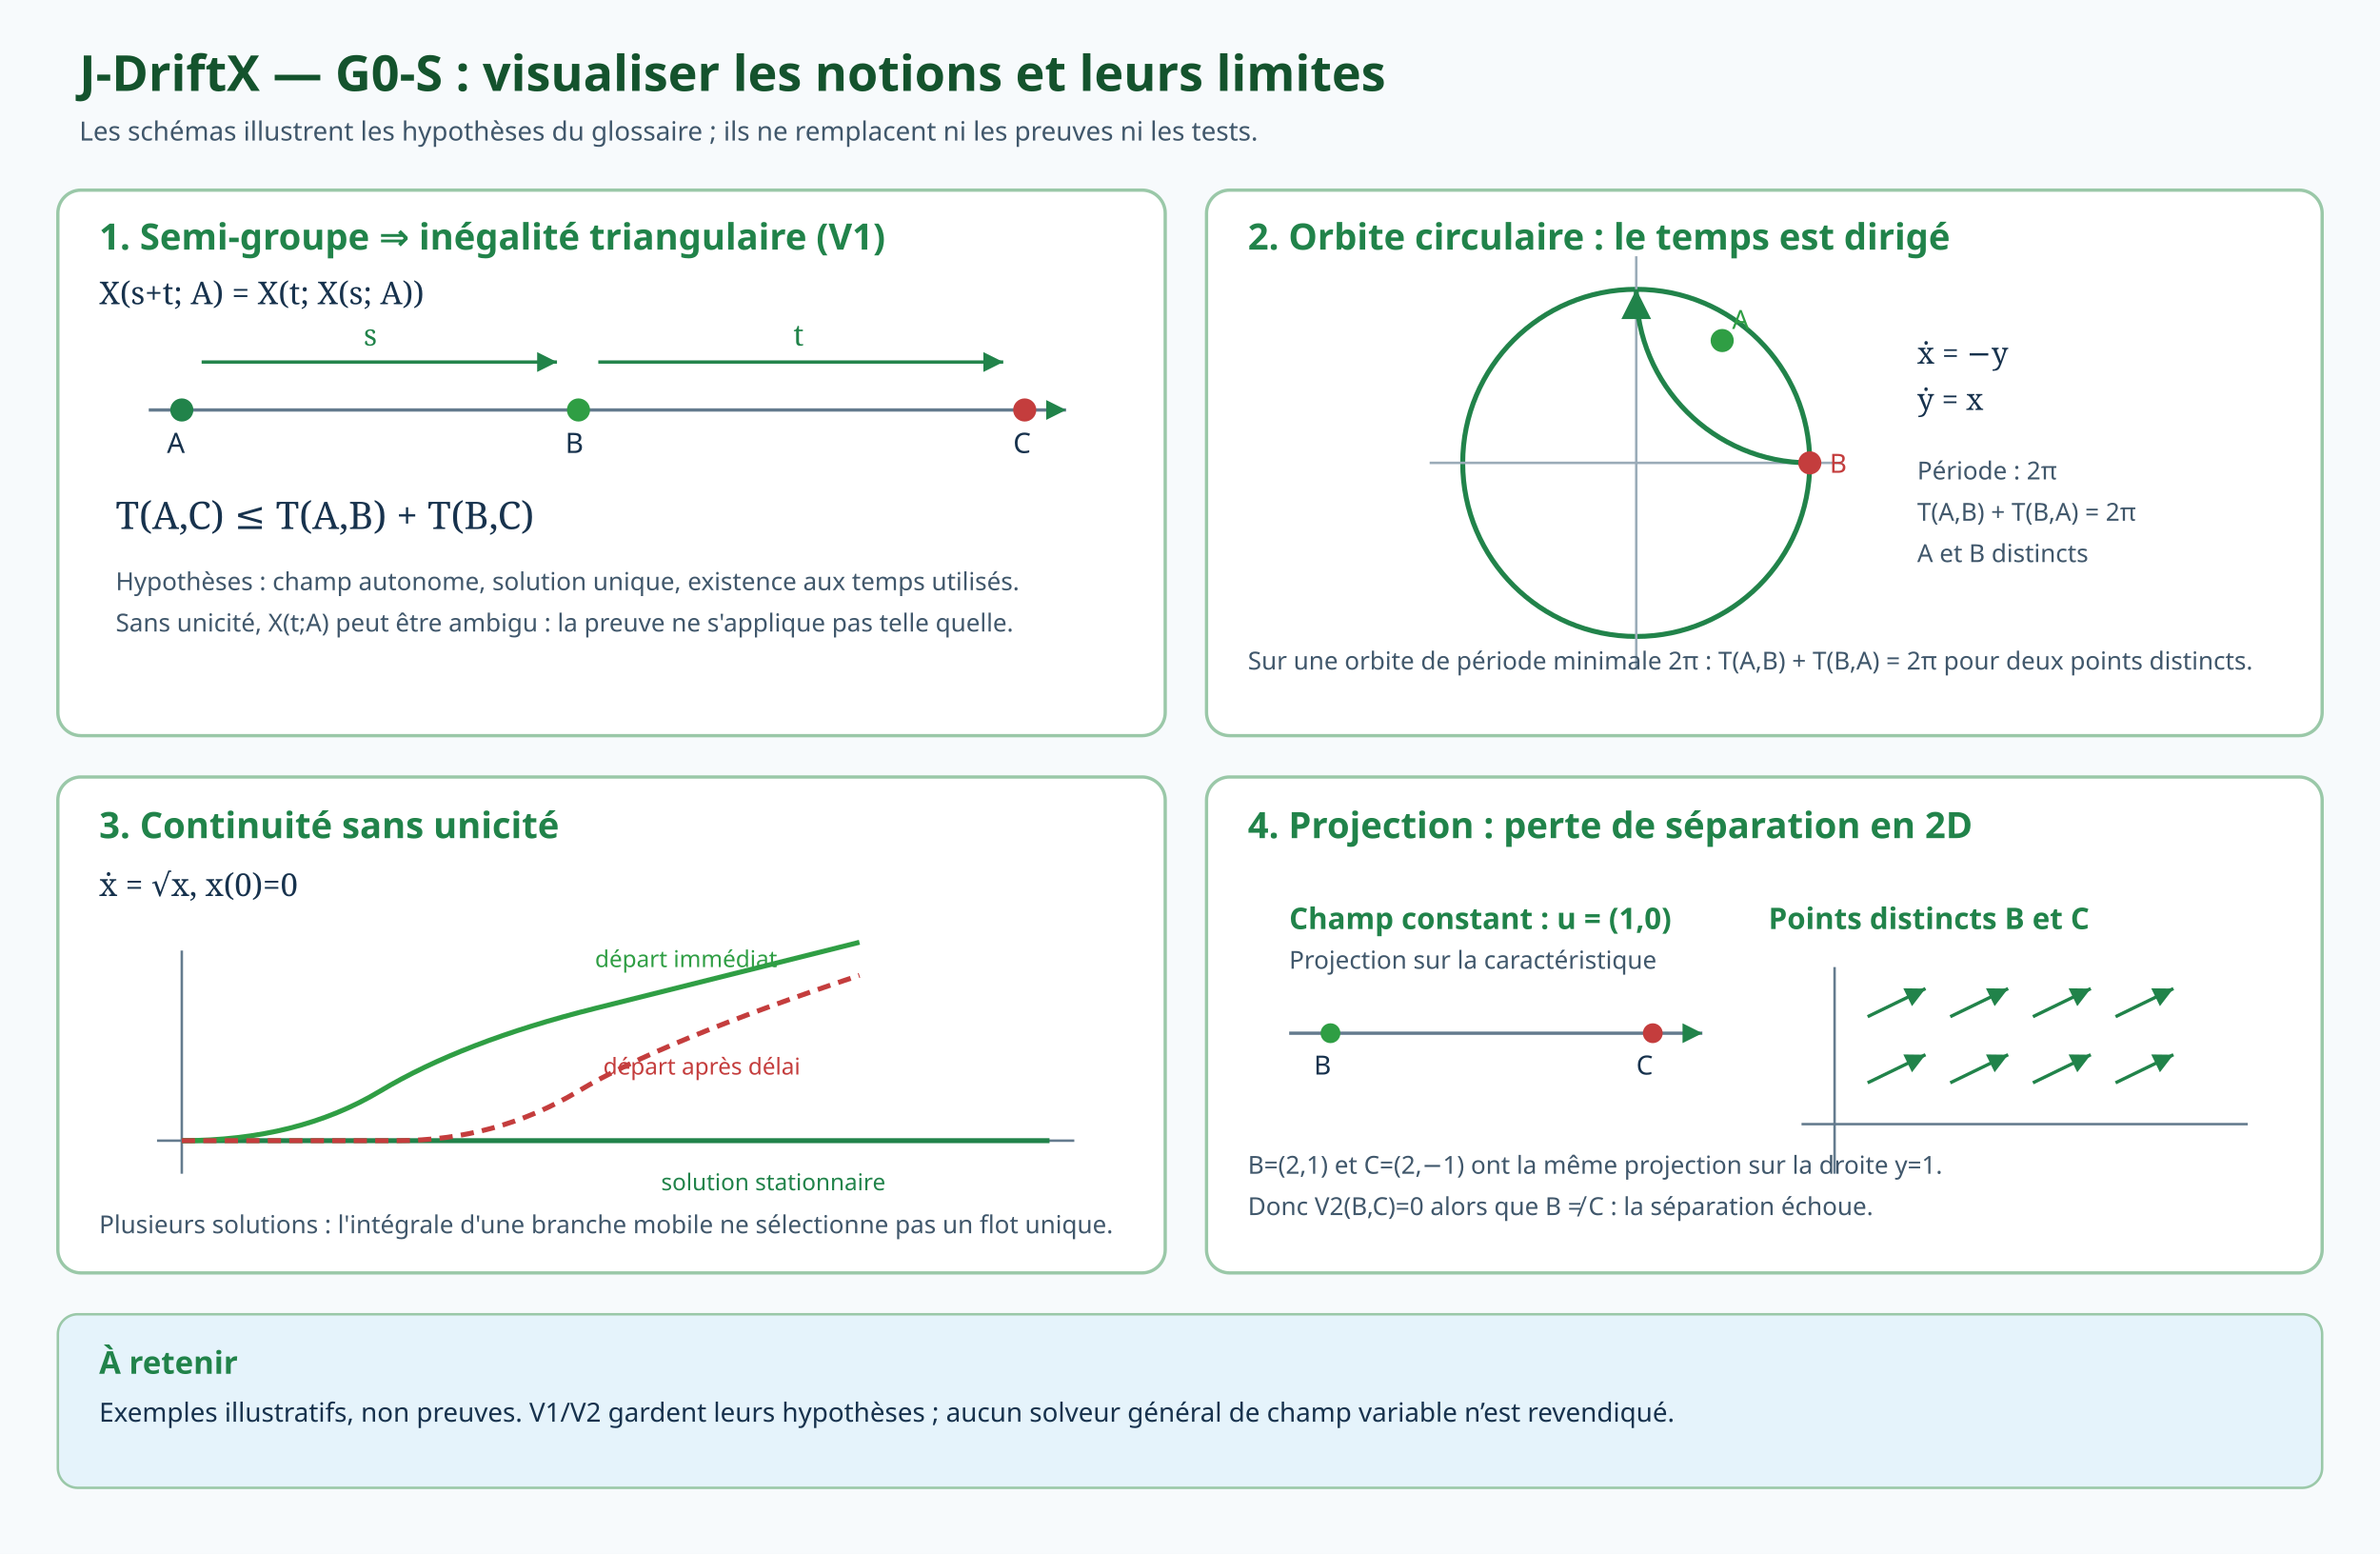
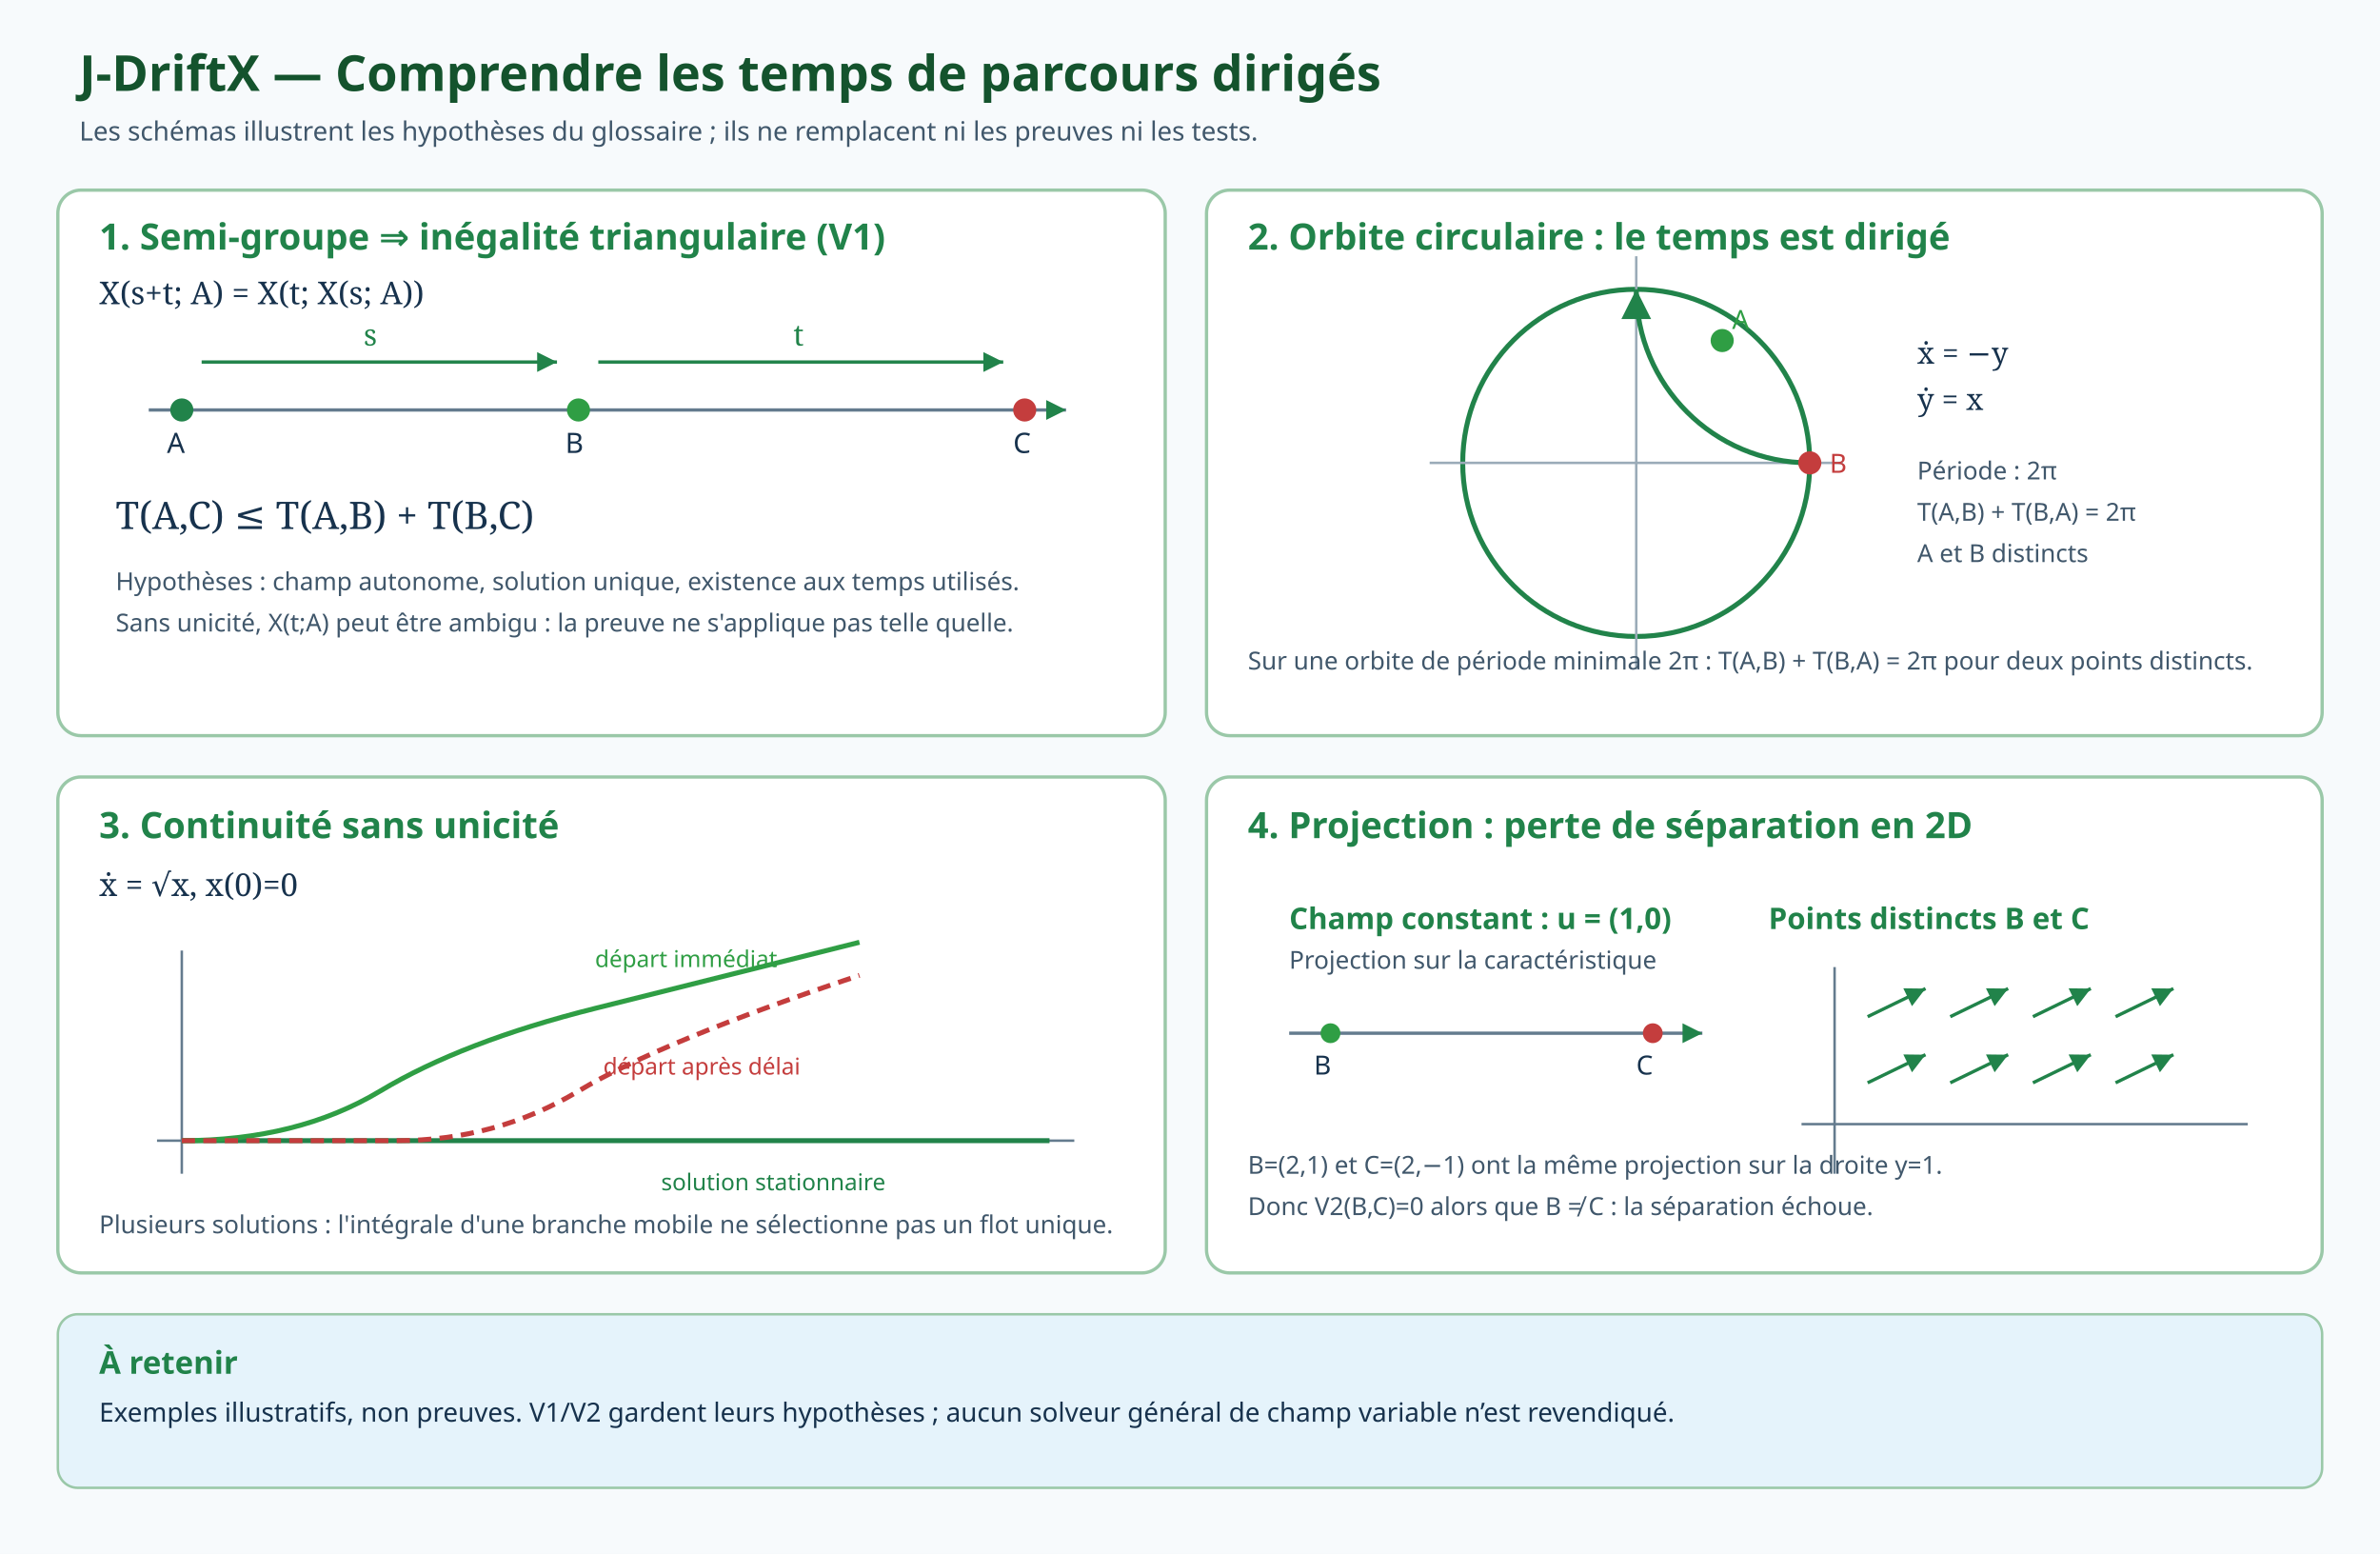
<svg xmlns="http://www.w3.org/2000/svg" width="1440" height="940" viewBox="0 0 1440 940" role="img" aria-labelledby="title desc">
  <defs>
    <marker id="arrow" markerWidth="8" markerHeight="8" refX="6" refY="3" orient="auto">
      <path d="M0,0 L6,3 L0,6 Z" fill="#21834a" />
    </marker>
    <marker id="redarrow" markerWidth="8" markerHeight="8" refX="6" refY="3" orient="auto">
      <path d="M0,0 L6,3 L0,6 Z" fill="#c43d3d" />
    </marker>
  </defs>
  <rect width="1440" height="940" fill="#f7fafc" />
-   <text x="48" y="55" font-family="sans-serif" font-size="30" font-weight="700" fill="#14532d">J-DriftX — G0-S : visualiser les notions et leurs limites</text>
+   <text x="48" y="55" font-family="sans-serif" font-size="30" font-weight="700" fill="#14532d">J-DriftX — Comprendre les temps de parcours dirigés</text>
  <text x="48" y="85" font-family="sans-serif" font-size="16" fill="#40576b">Les schémas illustrent les hypothèses du glossaire ; ils ne remplacent ni les preuves ni les tests.</text>
  <rect x="35" y="115" width="670" height="330" rx="14" fill="white" stroke="#9ac8a8" stroke-width="2" />
  <text x="60" y="151" font-family="sans-serif" font-size="22" font-weight="700" fill="#21834a">1. Semi-groupe ⇒ inégalité triangulaire (V1)</text>
  <text x="60" y="184" font-family="serif" font-size="19" fill="#17324d">X(s+t; A) = X(t; X(s; A))</text>
  <line x1="90" y1="248" x2="645" y2="248" stroke="#647b8e" stroke-width="2" marker-end="url(#arrow)" />
  <circle cx="110" cy="248" r="7" fill="#21834a" />
  <circle cx="350" cy="248" r="7" fill="#2f9e44" />
  <circle cx="620" cy="248" r="7" fill="#c43d3d" />
  <text x="101" y="274" font-family="sans-serif" font-size="17" fill="#17324d">A</text>
  <text x="342" y="274" font-family="sans-serif" font-size="17" fill="#17324d">B</text>
  <text x="613" y="274" font-family="sans-serif" font-size="17" fill="#17324d">C</text>
  <line x1="122" y1="219" x2="337" y2="219" stroke="#21834a" stroke-width="2" marker-end="url(#arrow)" />
  <line x1="362" y1="219" x2="607" y2="219" stroke="#21834a" stroke-width="2" marker-end="url(#arrow)" />
  <text x="220" y="209" font-family="serif" font-size="18" fill="#21834a">s</text>
  <text x="480" y="209" font-family="serif" font-size="18" fill="#21834a">t</text>
  <text x="70" y="320" font-family="serif" font-size="23" fill="#17324d">T(A,C) ≤ T(A,B) + T(B,C)</text>
  <text x="70" y="357" font-family="sans-serif" font-size="15" fill="#40576b">Hypothèses : champ autonome, solution unique, existence aux temps utilisés.</text>
  <text x="70" y="382" font-family="sans-serif" font-size="15" fill="#40576b">Sans unicité, X(t;A) peut être ambigu : la preuve ne s'applique pas telle quelle.</text>
  <rect x="730" y="115" width="675" height="330" rx="14" fill="white" stroke="#9ac8a8" stroke-width="2" />
  <text x="755" y="151" font-family="sans-serif" font-size="22" font-weight="700" fill="#21834a">2. Orbite circulaire : le temps est dirigé</text>
  <circle cx="990" cy="280" r="105" fill="none" stroke="#21834a" stroke-width="3" />
  <line x1="865" y1="280" x2="1115" y2="280" stroke="#9aabb8" stroke-width="1.5" />
  <line x1="990" y1="155" x2="990" y2="405" stroke="#9aabb8" stroke-width="1.5" />
  <path d="M 1095 280 A 105 105 0 0 1 990 175" fill="none" stroke="#21834a" stroke-width="3" marker-end="url(#arrow)" />
  <circle cx="1095" cy="280" r="7" fill="#c43d3d" />
  <circle cx="1042" cy="206" r="7" fill="#2f9e44" />
  <text x="1107" y="286" font-family="sans-serif" font-size="16" fill="#c43d3d">B</text>
  <text x="1048" y="199" font-family="sans-serif" font-size="16" fill="#2f9e44">A</text>
  <text x="1160" y="220" font-family="serif" font-size="18" fill="#17324d">ẋ = −y</text>
  <text x="1160" y="248" font-family="serif" font-size="18" fill="#17324d">ẏ = x</text>
  <text x="1160" y="290" font-family="sans-serif" font-size="15" fill="#40576b">Période : 2π</text>
  <text x="1160" y="315" font-family="sans-serif" font-size="15" fill="#40576b">T(A,B) + T(B,A) = 2π</text>
  <text x="1160" y="340" font-family="sans-serif" font-size="15" fill="#40576b">A et B distincts</text>
  <text x="755" y="405" font-family="sans-serif" font-size="15" fill="#40576b">Sur une orbite de période minimale 2π : T(A,B) + T(B,A) = 2π pour deux points distincts.</text>
  <rect x="35" y="470" width="670" height="300" rx="14" fill="white" stroke="#9ac8a8" stroke-width="2" />
  <text x="60" y="507" font-family="sans-serif" font-size="22" font-weight="700" fill="#21834a">3. Continuité sans unicité</text>
  <text x="60" y="542" font-family="serif" font-size="19" fill="#17324d">ẋ = √x, x(0)=0</text>
  <line x1="95" y1="690" x2="650" y2="690" stroke="#647b8e" stroke-width="1.5" />
  <line x1="110" y1="710" x2="110" y2="575" stroke="#647b8e" stroke-width="1.5" />
  <path d="M110 690 L635 690" fill="none" stroke="#21834a" stroke-width="3" />
  <path d="M110 690 Q180 690 230 660 T360 610 T520 570" fill="none" stroke="#2f9e44" stroke-width="3" />
  <path d="M110 690 L240 690 Q300 690 350 660 T520 590" fill="none" stroke="#c43d3d" stroke-width="3" stroke-dasharray="8 5" />
  <text x="400" y="720" font-family="sans-serif" font-size="14" fill="#21834a">solution stationnaire</text>
  <text x="360" y="585" font-family="sans-serif" font-size="14" fill="#2f9e44">départ immédiat</text>
  <text x="365" y="650" font-family="sans-serif" font-size="14" fill="#c43d3d">départ après délai</text>
  <text x="60" y="746" font-family="sans-serif" font-size="15" fill="#40576b">Plusieurs solutions : l'intégrale d'une branche mobile ne sélectionne pas un flot unique.</text>
  <rect x="730" y="470" width="675" height="300" rx="14" fill="white" stroke="#9ac8a8" stroke-width="2" />
  <text x="755" y="507" font-family="sans-serif" font-size="22" font-weight="700" fill="#21834a">4. Projection : perte de séparation en 2D</text>
  <line x1="780" y1="625" x2="1030" y2="625" stroke="#647b8e" stroke-width="2" marker-end="url(#arrow)" />
  <circle cx="805" cy="625" r="6" fill="#2f9e44" />
  <circle cx="1000" cy="625" r="6" fill="#c43d3d" />
  <text x="795" y="650" font-family="sans-serif" font-size="16" fill="#17324d">B</text>
  <text x="990" y="650" font-family="sans-serif" font-size="16" fill="#17324d">C</text>
  <text x="780" y="562" font-family="sans-serif" font-size="18" font-weight="700" fill="#21834a">Champ constant : u = (1,0)</text>
  <text x="780" y="586" font-family="sans-serif" font-size="15" fill="#40576b">Projection sur la caractéristique</text>
  <text x="1070" y="562" font-family="sans-serif" font-size="18" font-weight="700" fill="#21834a">Points distincts B et C</text>
  <line x1="1090" y1="680" x2="1360" y2="680" stroke="#647b8e" stroke-width="1.5" />
  <line x1="1110" y1="710" x2="1110" y2="585" stroke="#647b8e" stroke-width="1.5" />
  <g stroke="#21834a" stroke-width="2" marker-end="url(#arrow)">
    <line x1="1130" y1="655" x2="1165" y2="638" />
    <line x1="1180" y1="655" x2="1215" y2="638" />
    <line x1="1230" y1="655" x2="1265" y2="638" />
    <line x1="1280" y1="655" x2="1315" y2="638" />
    <line x1="1130" y1="615" x2="1165" y2="598" />
    <line x1="1180" y1="615" x2="1215" y2="598" />
    <line x1="1230" y1="615" x2="1265" y2="598" />
    <line x1="1280" y1="615" x2="1315" y2="598" />
  </g>
  <text x="755" y="710" font-family="sans-serif" font-size="15" fill="#40576b">B=(2,1) et C=(2,−1) ont la même projection sur la droite y=1.</text>
  <text x="755" y="735" font-family="sans-serif" font-size="15" fill="#40576b">Donc V2(B,C)=0 alors que B ≠ C : la séparation échoue.</text>
  <rect x="35" y="795" width="1370" height="105" rx="12" fill="#e5f3fb" stroke="#9ac8a8" stroke-width="1.5" />
  <text x="60" y="831" font-family="sans-serif" font-size="19" font-weight="700" fill="#21834a">À retenir</text>
  <text x="60" y="860" font-family="sans-serif" font-size="16" fill="#17324d">Exemples illustratifs, non preuves. V1/V2 gardent leurs hypothèses ; aucun solveur général de champ variable n’est revendiqué.</text>
</svg>
